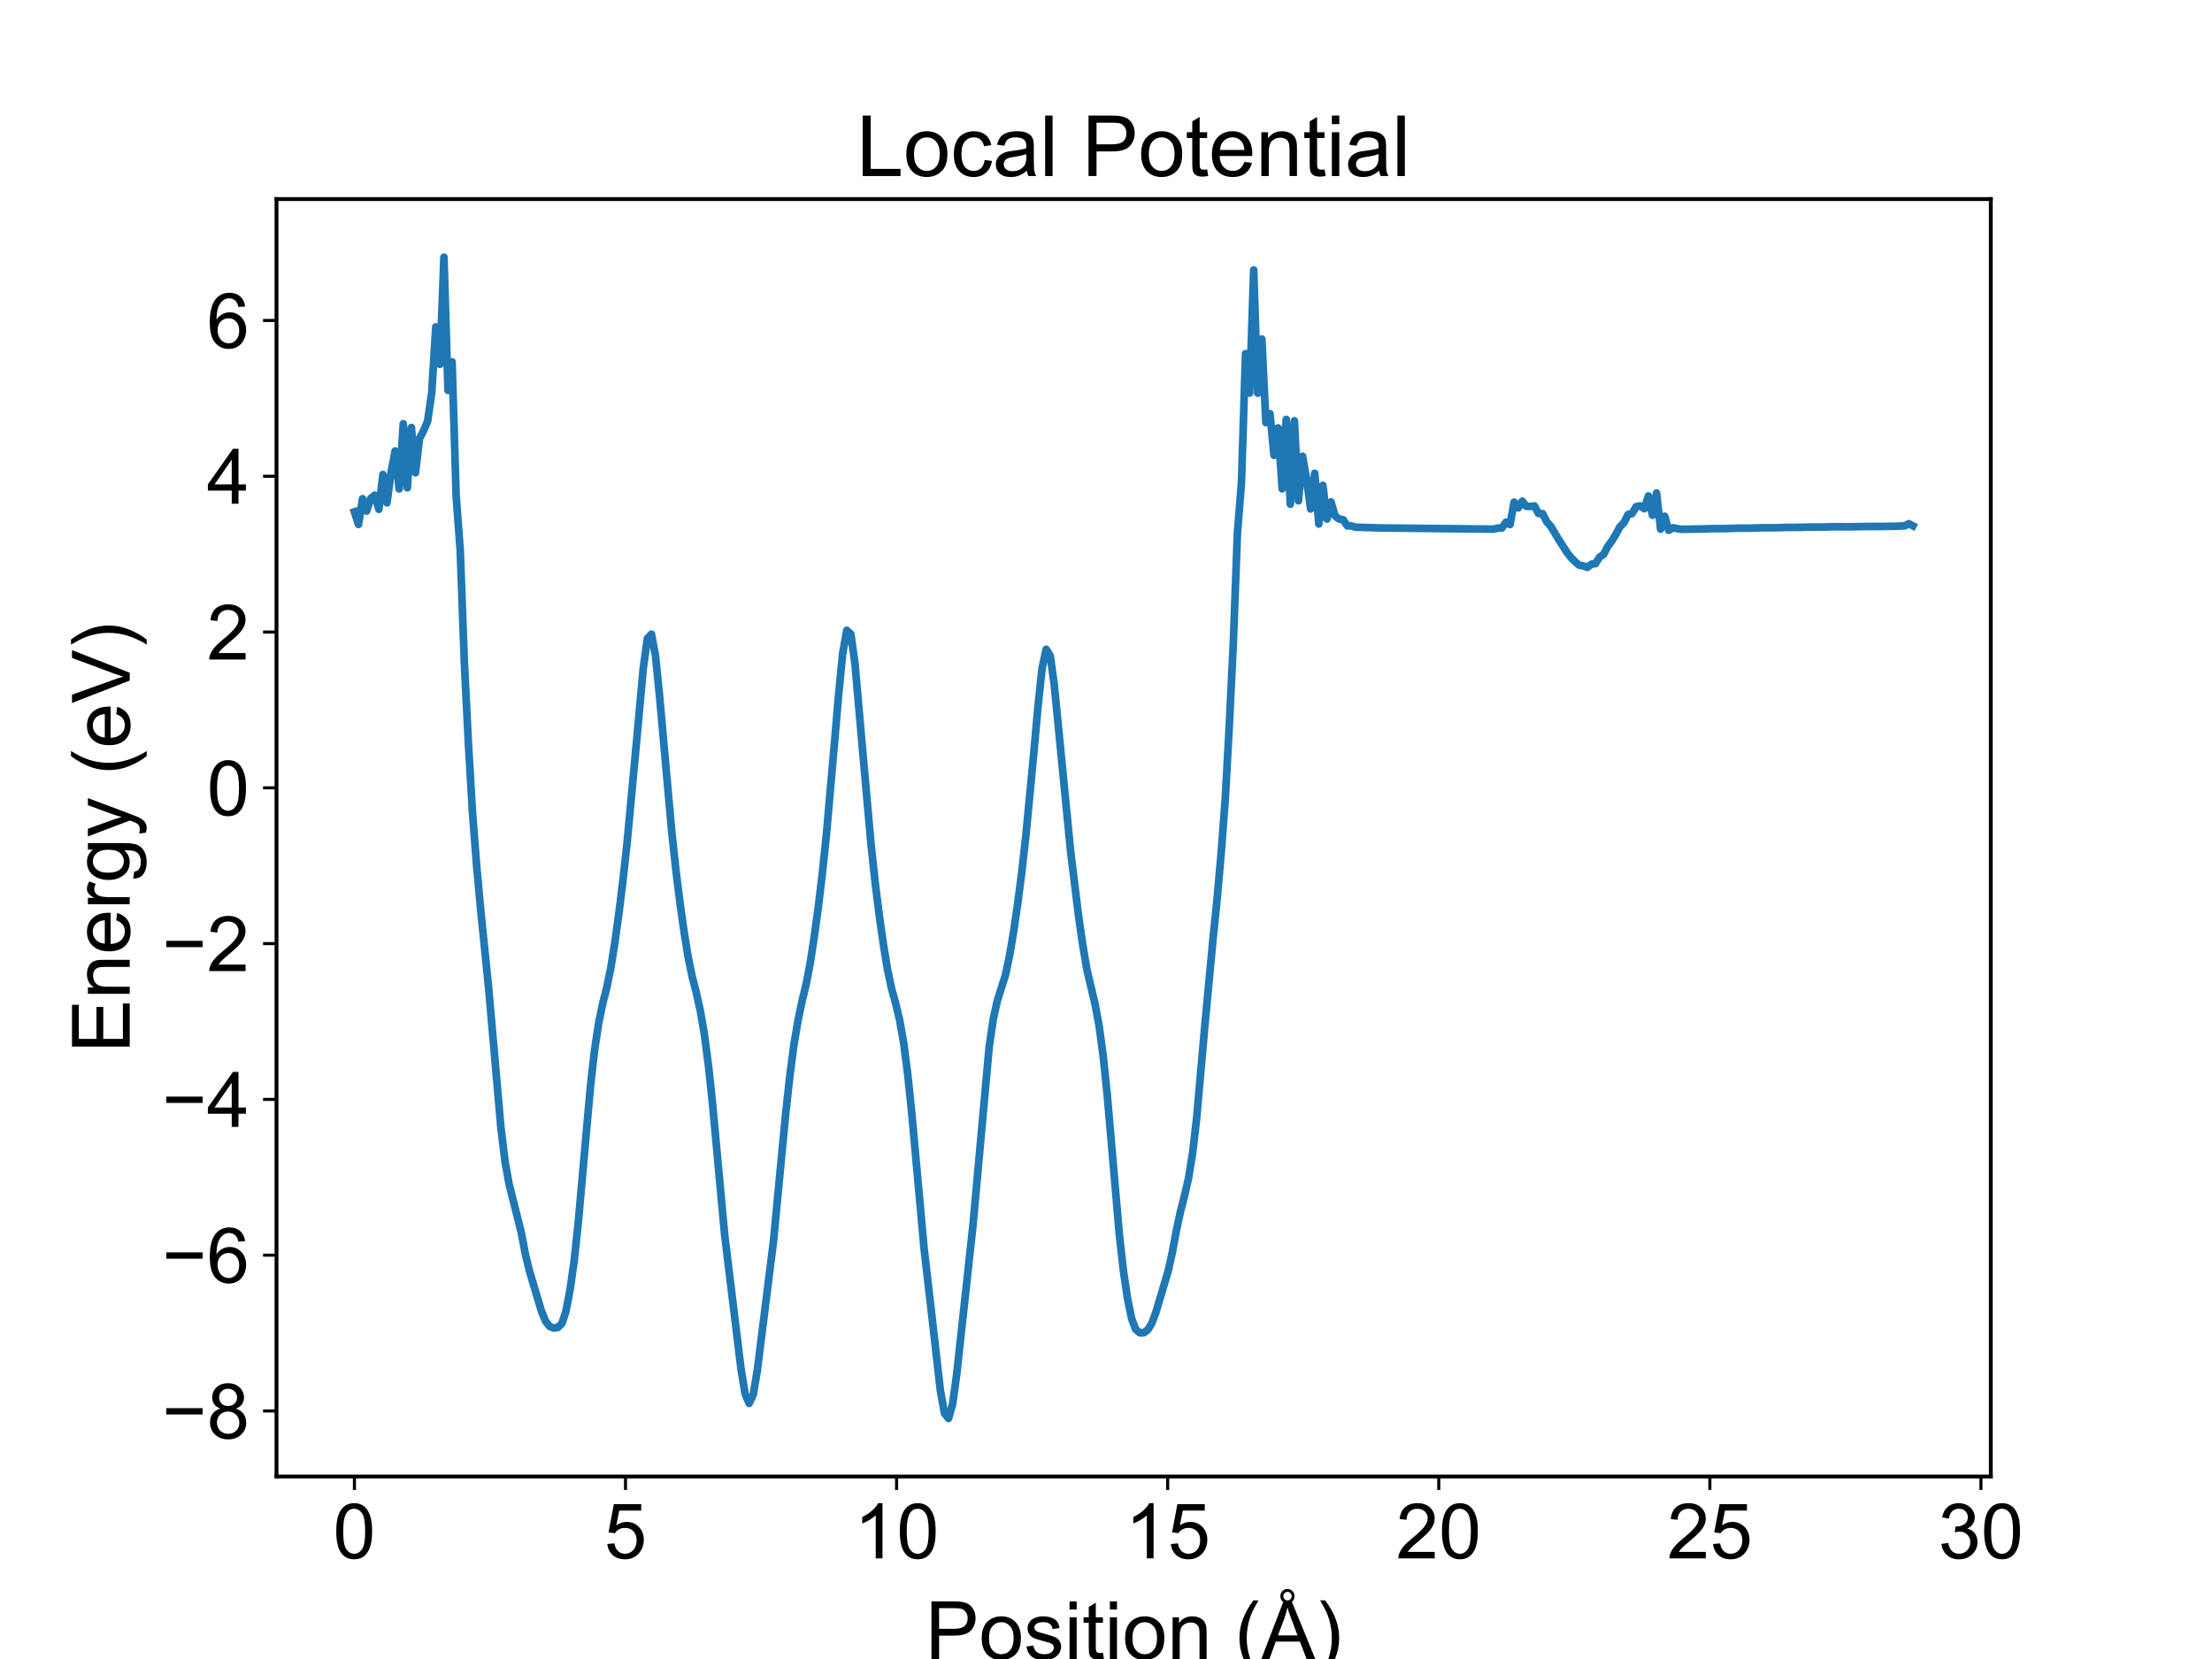
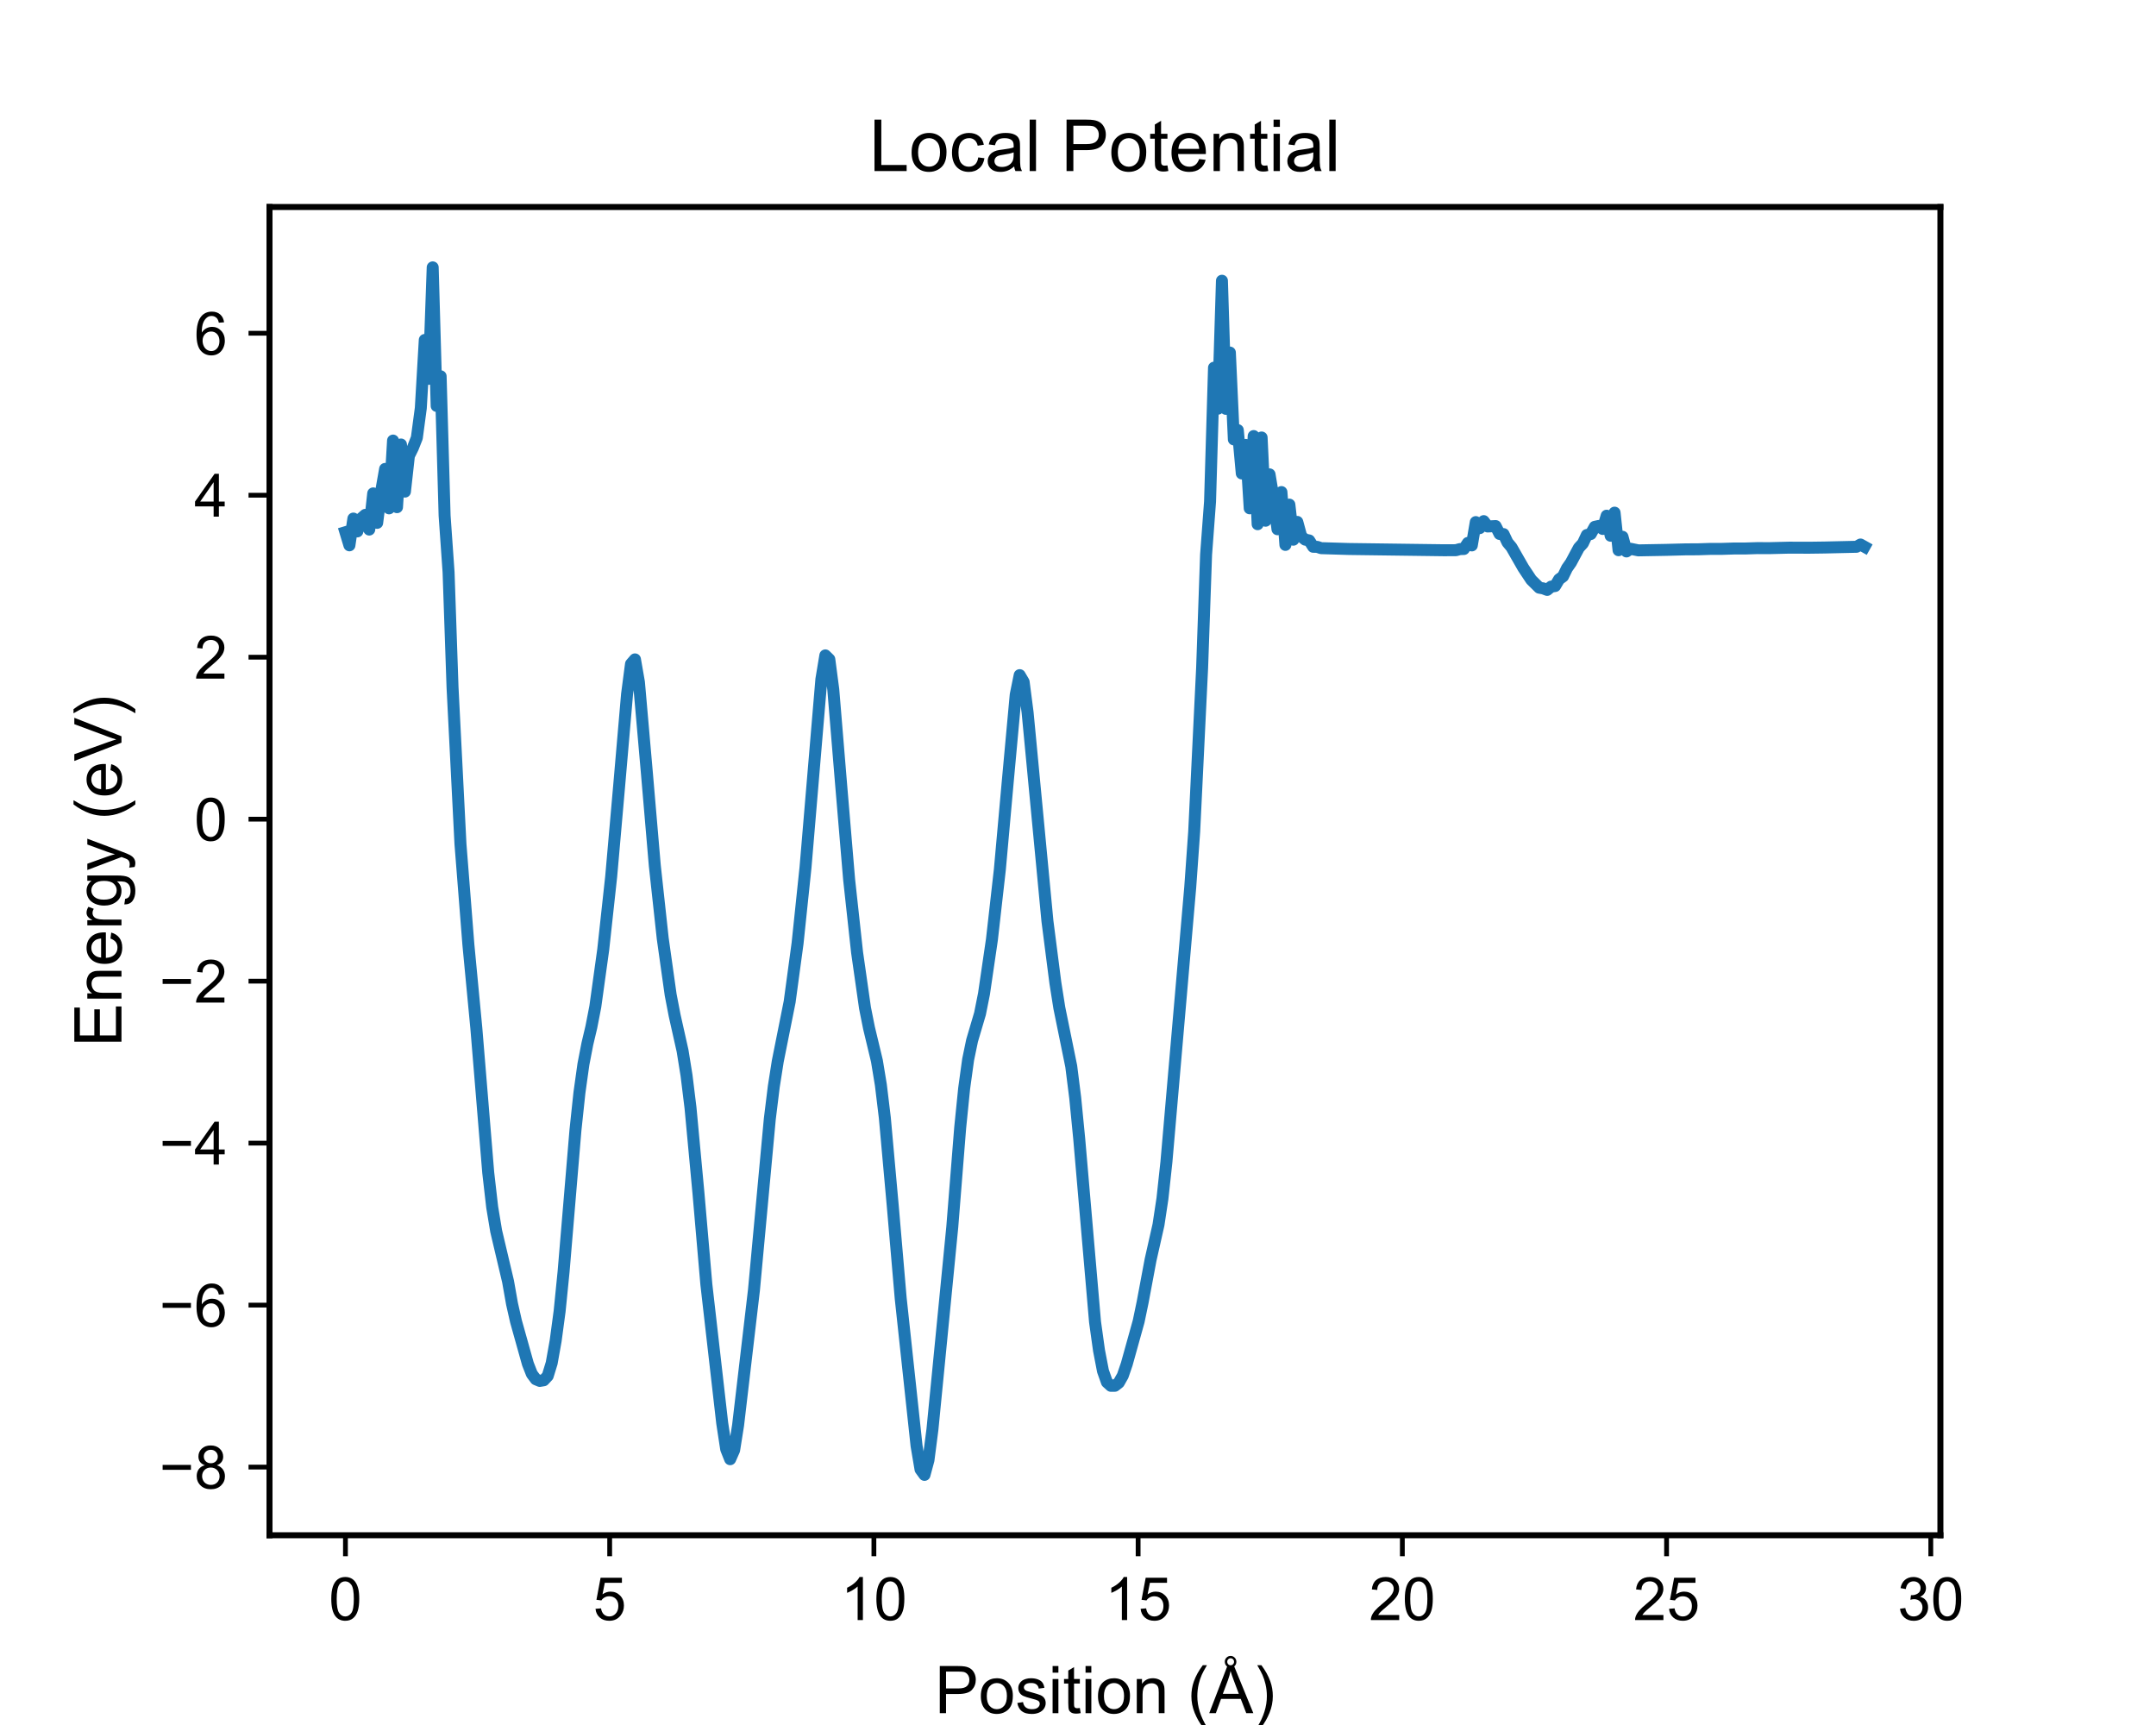
- <svg xmlns="http://www.w3.org/2000/svg" xmlns:xlink="http://www.w3.org/1999/xlink" width="400pt" height="300pt" viewBox="0 0 576 432" version="1.1">
+ <svg xmlns="http://www.w3.org/2000/svg" xmlns:xlink="http://www.w3.org/1999/xlink" width="360pt" height="288pt" viewBox="0 0 360 288" version="1.1">
  <defs>
    <style type="text/css">*{stroke-linejoin: round; stroke-linecap: butt}</style>
  </defs>
  <g id="figure_1">
    <g id="patch_1">
-       <path d="M 0 432  L 576 432  L 576 0  L 0 0  z " style="fill: #ffffff" />
+       <path d="M 0 288  L 360 288  L 360 0  L 0 0  z " style="fill: #ffffff" />
    </g>
    <g id="axes_1">
      <g id="patch_2">
-         <path d="M 72 384.48  L 518.4 384.48  L 518.4 51.84  L 72 51.84  z " style="fill: #ffffff" />
+         <path d="M 45 256.32  L 324 256.32  L 324 34.56  L 45 34.56  z " style="fill: #ffffff" />
      </g>
      <g id="matplotlib.axis_1">
        <g id="xtick_1">
          <g id="line2d_1">
            <defs>
-               <path id="m6c8ed8e56b" d="M 0 0  L 0 3.5  " style="stroke: #000000; stroke-width: 0.8" />
+               <path id="m2f867cbcc7" d="M 0 0  L 0 3.5  " style="stroke: #000000; stroke-width: 0.8" />
            </defs>
            <g>
-               <use xlink:href="#m6c8ed8e56b" x="92.291" y="384.48" style="stroke: #000000; stroke-width: 0.8" />
+               <use xlink:href="#m2f867cbcc7" x="57.682" y="256.32" style="stroke: #000000; stroke-width: 0.8" />
            </g>
          </g>
          <g id="text_1">
-             <g transform="translate(86.72997 405.7956)scale(0.2 -0.2)">
+             <g transform="translate(54.90135 270.4778)scale(0.1 -0.1)">
              <defs>
                <path id="ArialMT-30" d="M 266 2259  Q 266 3072 433 3567  Q 600 4063 929 4331  Q 1259 4600 1759 4600  Q 2128 4600 2406 4451  Q 2684 4303 2865 4023  Q 3047 3744 3150 3342  Q 3253 2941 3253 2259  Q 3253 1453 3087 958  Q 2922 463 2592 192  Q 2263 -78 1759 -78  Q 1097 -78 719 397  Q 266 969 266 2259  z M 844 2259  Q 844 1131 1108 757  Q 1372 384 1759 384  Q 2147 384 2411 759  Q 2675 1134 2675 2259  Q 2675 3391 2411 3762  Q 2147 4134 1753 4134  Q 1366 4134 1134 3806  Q 844 3388 844 2259  z " transform="scale(0.015625)" />
              </defs>
              <use xlink:href="#ArialMT-30" />
            </g>
          </g>
        </g>
        <g id="xtick_2">
          <g id="line2d_2">
            <g>
-               <use xlink:href="#m6c8ed8e56b" x="162.881" y="384.48" style="stroke: #000000; stroke-width: 0.8" />
+               <use xlink:href="#m2f867cbcc7" x="101.801" y="256.32" style="stroke: #000000; stroke-width: 0.8" />
            </g>
          </g>
          <g id="text_2">
-             <g transform="translate(157.3204 405.7956)scale(0.2 -0.2)">
+             <g transform="translate(99.02037 270.4778)scale(0.1 -0.1)">
              <defs>
                <path id="ArialMT-35" d="M 266 1200  L 856 1250  Q 922 819 1161 601  Q 1400 384 1738 384  Q 2144 384 2425 690  Q 2706 997 2706 1503  Q 2706 1984 2436 2262  Q 2166 2541 1728 2541  Q 1456 2541 1237 2417  Q 1019 2294 894 2097  L 366 2166  L 809 4519  L 3088 4519  L 3088 3981  L 1259 3981  L 1013 2750  Q 1425 3038 1878 3038  Q 2478 3038 2890 2622  Q 3303 2206 3303 1553  Q 3303 931 2941 478  Q 2500 -78 1738 -78  Q 1113 -78 717 272  Q 322 622 266 1200  z " transform="scale(0.015625)" />
              </defs>
              <use xlink:href="#ArialMT-35" />
            </g>
          </g>
        </g>
        <g id="xtick_3">
          <g id="line2d_3">
            <g>
-               <use xlink:href="#m6c8ed8e56b" x="233.472" y="384.48" style="stroke: #000000; stroke-width: 0.8" />
+               <use xlink:href="#m2f867cbcc7" x="145.92" y="256.32" style="stroke: #000000; stroke-width: 0.8" />
            </g>
          </g>
          <g id="text_3">
-             <g transform="translate(222.3499 405.7956)scale(0.2 -0.2)">
+             <g transform="translate(140.3589 270.4778)scale(0.1 -0.1)">
              <defs>
                <path id="ArialMT-31" d="M 2384 0  L 1822 0  L 1822 3584  Q 1619 3391 1289 3197  Q 959 3003 697 2906  L 697 3450  Q 1169 3672 1522 3987  Q 1875 4303 2022 4600  L 2384 4600  L 2384 0  z " transform="scale(0.015625)" />
              </defs>
              <use xlink:href="#ArialMT-31" />
              <use xlink:href="#ArialMT-30" x="55.615" />
            </g>
          </g>
        </g>
        <g id="xtick_4">
          <g id="line2d_4">
            <g>
-               <use xlink:href="#m6c8ed8e56b" x="304.062" y="384.48" style="stroke: #000000; stroke-width: 0.8" />
+               <use xlink:href="#m2f867cbcc7" x="190.039" y="256.32" style="stroke: #000000; stroke-width: 0.8" />
            </g>
          </g>
          <g id="text_4">
-             <g transform="translate(292.9403 405.7956)scale(0.2 -0.2)">
+             <g transform="translate(184.4779 270.4778)scale(0.1 -0.1)">
              <use xlink:href="#ArialMT-31" />
              <use xlink:href="#ArialMT-35" x="55.615" />
            </g>
          </g>
        </g>
        <g id="xtick_5">
          <g id="line2d_5">
            <g>
-               <use xlink:href="#m6c8ed8e56b" x="374.653" y="384.48" style="stroke: #000000; stroke-width: 0.8" />
+               <use xlink:href="#m2f867cbcc7" x="234.158" y="256.32" style="stroke: #000000; stroke-width: 0.8" />
            </g>
          </g>
          <g id="text_5">
-             <g transform="translate(363.5308 405.7956)scale(0.2 -0.2)">
+             <g transform="translate(228.597 270.4778)scale(0.1 -0.1)">
              <defs>
                <path id="ArialMT-32" d="M 3222 541  L 3222 0  L 194 0  Q 188 203 259 391  Q 375 700 629 1000  Q 884 1300 1366 1694  Q 2113 2306 2375 2664  Q 2638 3022 2638 3341  Q 2638 3675 2398 3904  Q 2159 4134 1775 4134  Q 1369 4134 1125 3890  Q 881 3647 878 3216  L 300 3275  Q 359 3922 746 4261  Q 1134 4600 1788 4600  Q 2447 4600 2831 4234  Q 3216 3869 3216 3328  Q 3216 3053 3103 2787  Q 2991 2522 2730 2228  Q 2469 1934 1863 1422  Q 1356 997 1212 845  Q 1069 694 975 541  L 3222 541  z " transform="scale(0.015625)" />
              </defs>
              <use xlink:href="#ArialMT-32" />
              <use xlink:href="#ArialMT-30" x="55.615" />
            </g>
          </g>
        </g>
        <g id="xtick_6">
          <g id="line2d_6">
            <g>
-               <use xlink:href="#m6c8ed8e56b" x="445.243" y="384.48" style="stroke: #000000; stroke-width: 0.8" />
+               <use xlink:href="#m2f867cbcc7" x="278.277" y="256.32" style="stroke: #000000; stroke-width: 0.8" />
            </g>
          </g>
          <g id="text_6">
-             <g transform="translate(434.1212 405.7956)scale(0.2 -0.2)">
+             <g transform="translate(272.716 270.4778)scale(0.1 -0.1)">
              <use xlink:href="#ArialMT-32" />
              <use xlink:href="#ArialMT-35" x="55.615" />
            </g>
          </g>
        </g>
        <g id="xtick_7">
          <g id="line2d_7">
            <g>
-               <use xlink:href="#m6c8ed8e56b" x="515.834" y="384.48" style="stroke: #000000; stroke-width: 0.8" />
+               <use xlink:href="#m2f867cbcc7" x="322.396" y="256.32" style="stroke: #000000; stroke-width: 0.8" />
            </g>
          </g>
          <g id="text_7">
-             <g transform="translate(504.7116 405.7956)scale(0.2 -0.2)">
+             <g transform="translate(316.835 270.4778)scale(0.1 -0.1)">
              <defs>
                <path id="ArialMT-33" d="M 269 1209  L 831 1284  Q 928 806 1161 595  Q 1394 384 1728 384  Q 2125 384 2398 659  Q 2672 934 2672 1341  Q 2672 1728 2419 1979  Q 2166 2231 1775 2231  Q 1616 2231 1378 2169  L 1441 2663  Q 1497 2656 1531 2656  Q 1891 2656 2178 2843  Q 2466 3031 2466 3422  Q 2466 3731 2256 3934  Q 2047 4138 1716 4138  Q 1388 4138 1169 3931  Q 950 3725 888 3313  L 325 3413  Q 428 3978 793 4289  Q 1159 4600 1703 4600  Q 2078 4600 2393 4439  Q 2709 4278 2876 4000  Q 3044 3722 3044 3409  Q 3044 3113 2884 2869  Q 2725 2625 2413 2481  Q 2819 2388 3044 2092  Q 3269 1797 3269 1353  Q 3269 753 2831 336  Q 2394 -81 1725 -81  Q 1122 -81 723 278  Q 325 638 269 1209  z " transform="scale(0.015625)" />
              </defs>
              <use xlink:href="#ArialMT-33" />
              <use xlink:href="#ArialMT-30" x="55.615" />
            </g>
          </g>
        </g>
        <g id="text_8">
-           <g transform="translate(240.933 432.0242)scale(0.21 -0.21)">
+           <g transform="translate(156.0745 286.0267)scale(0.11 -0.11)">
            <defs>
              <path id="ArialMT-50" d="M 494 0  L 494 4581  L 2222 4581  Q 2678 4581 2919 4538  Q 3256 4481 3484 4323  Q 3713 4166 3852 3881  Q 3991 3597 3991 3256  Q 3991 2672 3619 2267  Q 3247 1863 2275 1863  L 1100 1863  L 1100 0  L 494 0  z M 1100 2403  L 2284 2403  Q 2872 2403 3119 2622  Q 3366 2841 3366 3238  Q 3366 3525 3220 3729  Q 3075 3934 2838 4000  Q 2684 4041 2272 4041  L 1100 4041  L 1100 2403  z " transform="scale(0.015625)" />
              <path id="ArialMT-6f" d="M 213 1659  Q 213 2581 725 3025  Q 1153 3394 1769 3394  Q 2453 3394 2887 2945  Q 3322 2497 3322 1706  Q 3322 1066 3130 698  Q 2938 331 2570 128  Q 2203 -75 1769 -75  Q 1072 -75 642 372  Q 213 819 213 1659  z M 791 1659  Q 791 1022 1069 705  Q 1347 388 1769 388  Q 2188 388 2466 706  Q 2744 1025 2744 1678  Q 2744 2294 2464 2611  Q 2184 2928 1769 2928  Q 1347 2928 1069 2612  Q 791 2297 791 1659  z " transform="scale(0.015625)" />
              <path id="ArialMT-73" d="M 197 991  L 753 1078  Q 800 744 1014 566  Q 1228 388 1613 388  Q 2000 388 2187 545  Q 2375 703 2375 916  Q 2375 1106 2209 1216  Q 2094 1291 1634 1406  Q 1016 1563 777 1677  Q 538 1791 414 1992  Q 291 2194 291 2438  Q 291 2659 392 2848  Q 494 3038 669 3163  Q 800 3259 1026 3326  Q 1253 3394 1513 3394  Q 1903 3394 2198 3281  Q 2494 3169 2634 2976  Q 2775 2784 2828 2463  L 2278 2388  Q 2241 2644 2061 2787  Q 1881 2931 1553 2931  Q 1166 2931 1000 2803  Q 834 2675 834 2503  Q 834 2394 903 2306  Q 972 2216 1119 2156  Q 1203 2125 1616 2013  Q 2213 1853 2448 1751  Q 2684 1650 2818 1456  Q 2953 1263 2953 975  Q 2953 694 2789 445  Q 2625 197 2315 61  Q 2006 -75 1616 -75  Q 969 -75 630 194  Q 291 463 197 991  z " transform="scale(0.015625)" />
              <path id="ArialMT-69" d="M 425 3934  L 425 4581  L 988 4581  L 988 3934  L 425 3934  z M 425 0  L 425 3319  L 988 3319  L 988 0  L 425 0  z " transform="scale(0.015625)" />
              <path id="ArialMT-74" d="M 1650 503  L 1731 6  Q 1494 -44 1306 -44  Q 1000 -44 831 53  Q 663 150 594 308  Q 525 466 525 972  L 525 2881  L 113 2881  L 113 3319  L 525 3319  L 525 4141  L 1084 4478  L 1084 3319  L 1650 3319  L 1650 2881  L 1084 2881  L 1084 941  Q 1084 700 1114 631  Q 1144 563 1211 522  Q 1278 481 1403 481  Q 1497 481 1650 503  z " transform="scale(0.015625)" />
              <path id="ArialMT-6e" d="M 422 0  L 422 3319  L 928 3319  L 928 2847  Q 1294 3394 1984 3394  Q 2284 3394 2536 3286  Q 2788 3178 2913 3003  Q 3038 2828 3088 2588  Q 3119 2431 3119 2041  L 3119 0  L 2556 0  L 2556 2019  Q 2556 2363 2490 2533  Q 2425 2703 2258 2804  Q 2091 2906 1866 2906  Q 1506 2906 1245 2678  Q 984 2450 984 1813  L 984 0  L 422 0  z " transform="scale(0.015625)" />
              <path id="ArialMT-20" transform="scale(0.015625)" />
              <path id="ArialMT-28" d="M 1497 -1347  Q 1031 -759 709 28  Q 388 816 388 1659  Q 388 2403 628 3084  Q 909 3875 1497 4659  L 1900 4659  Q 1522 4009 1400 3731  Q 1209 3300 1100 2831  Q 966 2247 966 1656  Q 966 153 1900 -1347  L 1497 -1347  z " transform="scale(0.015625)" />
              <path id="ArialMT-c5" d="M -9 0  L 1750 4581  L 2403 4581  L 4278 0  L 3588 0  L 3053 1388  L 1138 1388  L 634 0  L -9 0  z M 1313 1881  L 2866 1881  L 2388 3150  Q 2169 3728 2063 4100  Q 1975 3659 1816 3225  L 1313 1881  z M 1503 5003  Q 1503 5231 1670 5397  Q 1838 5563 2066 5563  Q 2297 5563 2462 5395  Q 2628 5228 2628 4991  Q 2628 4750 2462 4584  Q 2297 4419 2069 4419  Q 1834 4419 1668 4586  Q 1503 4753 1503 5003  z M 1741 5000  Q 1741 4853 1839 4753  Q 1938 4653 2072 4653  Q 2206 4653 2304 4753  Q 2403 4853 2403 4994  Q 2403 5135 2306 5235  Q 2209 5335 2072 5335  Q 1938 5335 1839 5236  Q 1741 5138 1741 5000  z " transform="scale(0.015625)" />
              <path id="ArialMT-29" d="M 791 -1347  L 388 -1347  Q 1322 153 1322 1656  Q 1322 2244 1188 2822  Q 1081 3291 891 3722  Q 769 4003 388 4659  L 791 4659  Q 1378 3875 1659 3084  Q 1900 2403 1900 1659  Q 1900 816 1576 28  Q 1253 -759 791 -1347  z " transform="scale(0.015625)" />
            </defs>
            <use xlink:href="#ArialMT-50" />
            <use xlink:href="#ArialMT-6f" x="66.699" />
            <use xlink:href="#ArialMT-73" x="122.314" />
            <use xlink:href="#ArialMT-69" x="172.314" />
            <use xlink:href="#ArialMT-74" x="194.531" />
            <use xlink:href="#ArialMT-69" x="222.314" />
            <use xlink:href="#ArialMT-6f" x="244.531" />
            <use xlink:href="#ArialMT-6e" x="300.146" />
            <use xlink:href="#ArialMT-20" x="355.762" />
            <use xlink:href="#ArialMT-28" x="383.545" />
            <use xlink:href="#ArialMT-c5" x="416.846" />
            <use xlink:href="#ArialMT-29" x="483.545" />
          </g>
        </g>
      </g>
      <g id="matplotlib.axis_2">
        <g id="ytick_1">
          <g id="line2d_8">
            <defs>
-               <path id="m8d92b84228" d="M 0 0  L -3.5 0  " style="stroke: #000000; stroke-width: 0.8" />
+               <path id="mfad657e45b" d="M 0 0  L -3.5 0  " style="stroke: #000000; stroke-width: 0.8" />
            </defs>
            <g>
-               <use xlink:href="#m8d92b84228" x="72" y="367.405" style="stroke: #000000; stroke-width: 0.8" />
+               <use xlink:href="#mfad657e45b" x="45" y="244.937" style="stroke: #000000; stroke-width: 0.8" />
            </g>
          </g>
          <g id="text_9">
-             <g transform="translate(42.19687 374.5629)scale(0.2 -0.2)">
+             <g transform="translate(26.59844 248.5156)scale(0.1 -0.1)">
              <defs>
                <path id="ArialMT-2212" d="M 3381 1997  L 356 1997  L 356 2522  L 3381 2522  L 3381 1997  z " transform="scale(0.015625)" />
                <path id="ArialMT-38" d="M 1131 2484  Q 781 2613 612 2850  Q 444 3088 444 3419  Q 444 3919 803 4259  Q 1163 4600 1759 4600  Q 2359 4600 2725 4251  Q 3091 3903 3091 3403  Q 3091 3084 2923 2848  Q 2756 2613 2416 2484  Q 2838 2347 3058 2040  Q 3278 1734 3278 1309  Q 3278 722 2862 322  Q 2447 -78 1769 -78  Q 1091 -78 675 323  Q 259 725 259 1325  Q 259 1772 486 2073  Q 713 2375 1131 2484  z M 1019 3438  Q 1019 3113 1228 2906  Q 1438 2700 1772 2700  Q 2097 2700 2305 2904  Q 2513 3109 2513 3406  Q 2513 3716 2298 3927  Q 2084 4138 1766 4138  Q 1444 4138 1231 3931  Q 1019 3725 1019 3438  z M 838 1322  Q 838 1081 952 856  Q 1066 631 1291 507  Q 1516 384 1775 384  Q 2178 384 2440 643  Q 2703 903 2703 1303  Q 2703 1709 2433 1975  Q 2163 2241 1756 2241  Q 1359 2241 1098 1978  Q 838 1716 838 1322  z " transform="scale(0.015625)" />
              </defs>
              <use xlink:href="#ArialMT-2212" />
              <use xlink:href="#ArialMT-38" x="58.398" />
            </g>
          </g>
        </g>
        <g id="ytick_2">
          <g id="line2d_9">
            <g>
-               <use xlink:href="#m8d92b84228" x="72" y="326.841" style="stroke: #000000; stroke-width: 0.8" />
+               <use xlink:href="#mfad657e45b" x="45" y="217.894" style="stroke: #000000; stroke-width: 0.8" />
            </g>
          </g>
          <g id="text_10">
-             <g transform="translate(42.19687 333.9987)scale(0.2 -0.2)">
+             <g transform="translate(26.59844 221.4728)scale(0.1 -0.1)">
              <defs>
                <path id="ArialMT-36" d="M 3184 3459  L 2625 3416  Q 2550 3747 2413 3897  Q 2184 4138 1850 4138  Q 1581 4138 1378 3988  Q 1113 3794 959 3422  Q 806 3050 800 2363  Q 1003 2672 1297 2822  Q 1591 2972 1913 2972  Q 2475 2972 2870 2558  Q 3266 2144 3266 1488  Q 3266 1056 3080 686  Q 2894 316 2569 119  Q 2244 -78 1831 -78  Q 1128 -78 684 439  Q 241 956 241 2144  Q 241 3472 731 4075  Q 1159 4600 1884 4600  Q 2425 4600 2770 4297  Q 3116 3994 3184 3459  z M 888 1484  Q 888 1194 1011 928  Q 1134 663 1356 523  Q 1578 384 1822 384  Q 2178 384 2434 671  Q 2691 959 2691 1453  Q 2691 1928 2437 2201  Q 2184 2475 1800 2475  Q 1419 2475 1153 2201  Q 888 1928 888 1484  z " transform="scale(0.015625)" />
              </defs>
              <use xlink:href="#ArialMT-2212" />
              <use xlink:href="#ArialMT-36" x="58.398" />
            </g>
          </g>
        </g>
        <g id="ytick_3">
          <g id="line2d_10">
            <g>
-               <use xlink:href="#m8d92b84228" x="72" y="286.277" style="stroke: #000000; stroke-width: 0.8" />
+               <use xlink:href="#mfad657e45b" x="45" y="190.851" style="stroke: #000000; stroke-width: 0.8" />
            </g>
          </g>
          <g id="text_11">
-             <g transform="translate(42.19687 293.4344)scale(0.2 -0.2)">
+             <g transform="translate(26.59844 194.43)scale(0.1 -0.1)">
              <defs>
                <path id="ArialMT-34" d="M 2069 0  L 2069 1097  L 81 1097  L 81 1613  L 2172 4581  L 2631 4581  L 2631 1613  L 3250 1613  L 3250 1097  L 2631 1097  L 2631 0  L 2069 0  z M 2069 1613  L 2069 3678  L 634 1613  L 2069 1613  z " transform="scale(0.015625)" />
              </defs>
              <use xlink:href="#ArialMT-2212" />
              <use xlink:href="#ArialMT-34" x="58.398" />
            </g>
          </g>
        </g>
        <g id="ytick_4">
          <g id="line2d_11">
            <g>
-               <use xlink:href="#m8d92b84228" x="72" y="245.712" style="stroke: #000000; stroke-width: 0.8" />
+               <use xlink:href="#mfad657e45b" x="45" y="163.808" style="stroke: #000000; stroke-width: 0.8" />
            </g>
          </g>
          <g id="text_12">
-             <g transform="translate(42.19687 252.8702)scale(0.2 -0.2)">
+             <g transform="translate(26.59844 167.3872)scale(0.1 -0.1)">
              <use xlink:href="#ArialMT-2212" />
              <use xlink:href="#ArialMT-32" x="58.398" />
            </g>
          </g>
        </g>
        <g id="ytick_5">
          <g id="line2d_12">
            <g>
-               <use xlink:href="#m8d92b84228" x="72" y="205.148" style="stroke: #000000; stroke-width: 0.8" />
+               <use xlink:href="#mfad657e45b" x="45" y="136.765" style="stroke: #000000; stroke-width: 0.8" />
            </g>
          </g>
          <g id="text_13">
-             <g transform="translate(53.87812 212.306)scale(0.2 -0.2)">
+             <g transform="translate(32.43906 140.3443)scale(0.1 -0.1)">
              <use xlink:href="#ArialMT-30" />
            </g>
          </g>
        </g>
        <g id="ytick_6">
          <g id="line2d_13">
            <g>
-               <use xlink:href="#m8d92b84228" x="72" y="164.584" style="stroke: #000000; stroke-width: 0.8" />
+               <use xlink:href="#mfad657e45b" x="45" y="109.723" style="stroke: #000000; stroke-width: 0.8" />
            </g>
          </g>
          <g id="text_14">
-             <g transform="translate(53.87812 171.7417)scale(0.2 -0.2)">
+             <g transform="translate(32.43906 113.3015)scale(0.1 -0.1)">
              <use xlink:href="#ArialMT-32" />
            </g>
          </g>
        </g>
        <g id="ytick_7">
          <g id="line2d_14">
            <g>
-               <use xlink:href="#m8d92b84228" x="72" y="124.02" style="stroke: #000000; stroke-width: 0.8" />
+               <use xlink:href="#mfad657e45b" x="45" y="82.68" style="stroke: #000000; stroke-width: 0.8" />
            </g>
          </g>
          <g id="text_15">
-             <g transform="translate(53.87812 131.1775)scale(0.2 -0.2)">
+             <g transform="translate(32.43906 86.25869)scale(0.1 -0.1)">
              <use xlink:href="#ArialMT-34" />
            </g>
          </g>
        </g>
        <g id="ytick_8">
          <g id="line2d_15">
            <g>
-               <use xlink:href="#m8d92b84228" x="72" y="83.455" style="stroke: #000000; stroke-width: 0.8" />
+               <use xlink:href="#mfad657e45b" x="45" y="55.637" style="stroke: #000000; stroke-width: 0.8" />
            </g>
          </g>
          <g id="text_16">
-             <g transform="translate(53.87812 90.61325)scale(0.2 -0.2)">
+             <g transform="translate(32.43906 59.21586)scale(0.1 -0.1)">
              <use xlink:href="#ArialMT-36" />
            </g>
          </g>
        </g>
        <g id="text_17">
-           <g transform="translate(33.77703 274.1791)rotate(-90)scale(0.21 -0.21)">
+           <g transform="translate(20.28328 174.7834)rotate(-90)scale(0.11 -0.11)">
            <defs>
              <path id="ArialMT-45" d="M 506 0  L 506 4581  L 3819 4581  L 3819 4041  L 1113 4041  L 1113 2638  L 3647 2638  L 3647 2100  L 1113 2100  L 1113 541  L 3925 541  L 3925 0  L 506 0  z " transform="scale(0.015625)" />
              <path id="ArialMT-65" d="M 2694 1069  L 3275 997  Q 3138 488 2766 206  Q 2394 -75 1816 -75  Q 1088 -75 661 373  Q 234 822 234 1631  Q 234 2469 665 2931  Q 1097 3394 1784 3394  Q 2450 3394 2872 2941  Q 3294 2488 3294 1666  Q 3294 1616 3291 1516  L 816 1516  Q 847 969 1125 678  Q 1403 388 1819 388  Q 2128 388 2347 550  Q 2566 713 2694 1069  z M 847 1978  L 2700 1978  Q 2663 2397 2488 2606  Q 2219 2931 1791 2931  Q 1403 2931 1139 2672  Q 875 2413 847 1978  z " transform="scale(0.015625)" />
              <path id="ArialMT-72" d="M 416 0  L 416 3319  L 922 3319  L 922 2816  Q 1116 3169 1280 3281  Q 1444 3394 1641 3394  Q 1925 3394 2219 3213  L 2025 2691  Q 1819 2813 1613 2813  Q 1428 2813 1281 2702  Q 1134 2591 1072 2394  Q 978 2094 978 1738  L 978 0  L 416 0  z " transform="scale(0.015625)" />
              <path id="ArialMT-67" d="M 319 -275  L 866 -356  Q 900 -609 1056 -725  Q 1266 -881 1628 -881  Q 2019 -881 2231 -725  Q 2444 -569 2519 -288  Q 2563 -116 2559 434  Q 2191 0 1641 0  Q 956 0 581 494  Q 206 988 206 1678  Q 206 2153 378 2554  Q 550 2956 876 3175  Q 1203 3394 1644 3394  Q 2231 3394 2613 2919  L 2613 3319  L 3131 3319  L 3131 450  Q 3131 -325 2973 -648  Q 2816 -972 2473 -1159  Q 2131 -1347 1631 -1347  Q 1038 -1347 672 -1080  Q 306 -813 319 -275  z M 784 1719  Q 784 1066 1043 766  Q 1303 466 1694 466  Q 2081 466 2343 764  Q 2606 1063 2606 1700  Q 2606 2309 2336 2618  Q 2066 2928 1684 2928  Q 1309 2928 1046 2623  Q 784 2319 784 1719  z " transform="scale(0.015625)" />
              <path id="ArialMT-79" d="M 397 -1278  L 334 -750  Q 519 -800 656 -800  Q 844 -800 956 -737  Q 1069 -675 1141 -563  Q 1194 -478 1313 -144  Q 1328 -97 1363 -6  L 103 3319  L 709 3319  L 1400 1397  Q 1534 1031 1641 628  Q 1738 1016 1872 1384  L 2581 3319  L 3144 3319  L 1881 -56  Q 1678 -603 1566 -809  Q 1416 -1088 1222 -1217  Q 1028 -1347 759 -1347  Q 597 -1347 397 -1278  z " transform="scale(0.015625)" />
              <path id="ArialMT-56" d="M 1803 0  L 28 4581  L 684 4581  L 1875 1253  Q 2019 853 2116 503  Q 2222 878 2363 1253  L 3600 4581  L 4219 4581  L 2425 0  L 1803 0  z " transform="scale(0.015625)" />
            </defs>
            <use xlink:href="#ArialMT-45" />
            <use xlink:href="#ArialMT-6e" x="66.699" />
            <use xlink:href="#ArialMT-65" x="122.314" />
            <use xlink:href="#ArialMT-72" x="177.93" />
            <use xlink:href="#ArialMT-67" x="211.23" />
            <use xlink:href="#ArialMT-79" x="266.846" />
            <use xlink:href="#ArialMT-20" x="316.846" />
            <use xlink:href="#ArialMT-28" x="344.629" />
            <use xlink:href="#ArialMT-65" x="377.93" />
            <use xlink:href="#ArialMT-56" x="433.545" />
            <use xlink:href="#ArialMT-29" x="500.244" />
          </g>
        </g>
      </g>
      <g id="line2d_16">
-         <path d="M 92.291 133.288  L 93.35 136.568  L 94.41 129.867  L 95.47 133.084  L 96.529 129.797  L 97.589 128.941  L 98.648 132.619  L 99.708 123.562  L 100.768 130.94  L 101.827 123.079  L 102.887 117.435  L 103.946 127.306  L 105.006 110.337  L 106.065 127.017  L 107.125 111.317  L 108.185 123.114  L 109.244 114.161  L 110.304 112.158  L 111.363 109.64  L 112.423 102.213  L 113.482 85.132  L 114.542 94.873  L 115.602 66.96  L 116.661 101.664  L 117.721 94.233  L 118.78 129.12  L 119.84 143.285  L 120.9 172.111  L 121.959 193.367  L 123.019 211.38  L 124.078 225.003  L 125.138 236.607  L 127.257 257.478  L 130.436 293.655  L 131.495 302.331  L 132.555 308.309  L 135.734 320.92  L 136.793 326.528  L 137.853 330.919  L 141.031 341.556  L 142.091 344.086  L 143.151 345.416  L 144.21 345.829  L 145.27 345.661  L 146.329 344.595  L 147.389 341.361  L 148.449 335.789  L 149.508 328.385  L 150.568 318.468  L 153.746 282.951  L 154.806 273.621  L 155.866 266.528  L 156.925 261.397  L 157.985 257.212  L 159.044 252.1  L 160.104 245.435  L 161.163 237.781  L 162.223 229.211  L 163.283 219.539  L 165.402 196.933  L 167.521 173.879  L 168.58 166.281  L 169.64 165.133  L 170.7 170.842  L 171.759 181.385  L 174.938 216.767  L 175.998 226.528  L 177.057 235.036  L 178.117 242.531  L 179.176 249.14  L 180.236 254.29  L 181.295 258.408  L 182.355 263.156  L 183.415 269.327  L 184.474 277.408  L 185.534 287.343  L 188.712 321.678  L 192.951 356.416  L 194.01 362.929  L 195.07 365.434  L 196.13 363.185  L 197.189 356.922  L 201.427 323.085  L 203.547 300.83  L 204.606 289.871  L 205.666 280.2  L 206.725 272.134  L 207.785 265.795  L 208.844 260.773  L 209.904 256.338  L 210.964 250.884  L 212.023 243.978  L 213.083 236.212  L 214.142 227.367  L 215.202 217.242  L 217.321 193.168  L 218.381 180.822  L 219.44 170.109  L 220.5 164.134  L 221.559 165.109  L 222.619 172.688  L 224.738 196.714  L 226.857 220.302  L 227.917 230.035  L 228.976 238.5  L 230.036 245.94  L 231.096 252.423  L 232.155 257.399  L 233.215 261.251  L 234.274 265.673  L 235.334 271.716  L 236.393 279.943  L 237.453 290.208  L 240.632 325.146  L 242.751 343.472  L 244.87 362.098  L 245.93 367.995  L 246.989 369.36  L 248.049 365.676  L 249.108 357.994  L 253.347 319.206  L 257.585 272.571  L 258.645 265.37  L 259.704 260.587  L 261.823 253.853  L 262.883 248.884  L 263.942 242.576  L 265.002 235.318  L 266.062 227.143  L 267.121 217.763  L 269.24 195.643  L 270.3 183.896  L 271.36 173.984  L 272.419 169.083  L 273.479 170.768  L 274.538 178.447  L 278.777 221.612  L 280.896 238.832  L 281.955 246.143  L 283.015 252.42  L 285.134 261.399  L 286.194 267.036  L 287.253 274.926  L 288.313 285.052  L 291.491 321.66  L 292.551 331.049  L 293.611 338.188  L 294.67 343.351  L 295.73 346.156  L 296.789 347.054  L 297.849 347.045  L 298.909 346.265  L 299.968 344.507  L 301.028 341.609  L 304.206 330.905  L 305.266 326.135  L 306.326 320.4  L 307.385 315.52  L 308.445 311.368  L 309.504 306.725  L 310.564 300.151  L 311.623 290.978  L 313.743 267.001  L 315.862 244.526  L 316.921 234.229  L 317.981 222.246  L 319.04 208.296  L 320.1 189.04  L 321.16 167.268  L 322.219 138.898  L 323.279 125.613  L 324.338 92.08  L 325.398 102.343  L 326.458 70.306  L 327.517 102.393  L 328.577 88.291  L 329.636 110.041  L 330.696 107.718  L 331.755 118.567  L 332.815 111.425  L 333.875 127.301  L 334.934 109.206  L 335.994 131.277  L 337.053 109.563  L 338.113 130.408  L 339.172 118.798  L 340.232 124.766  L 341.292 132.536  L 342.351 123.233  L 343.411 136.46  L 344.47 126.376  L 345.53 135.161  L 346.59 130.702  L 347.649 134.359  L 348.709 135.147  L 349.768 135.346  L 350.828 136.931  L 351.887 136.942  L 352.947 137.277  L 359.304 137.471  L 388.973 137.787  L 390.032 137.511  L 391.092 137.488  L 392.151 135.971  L 393.211 136.592  L 394.27 130.751  L 395.33 132.26  L 396.39 130.509  L 397.449 131.852  L 398.509 131.877  L 399.568 131.743  L 400.628 133.718  L 401.688 133.753  L 402.747 135.847  L 403.807 137.031  L 405.926 140.574  L 408.045 143.861  L 409.105 145.217  L 410.164 146.278  L 411.224 147.175  L 412.283 147.354  L 413.343 147.733  L 414.402 146.911  L 415.462 146.763  L 416.522 145.084  L 417.581 144.353  L 418.641 142.31  L 419.7 140.887  L 420.76 139.15  L 421.82 137.178  L 422.879 136.1  L 423.939 133.986  L 424.998 133.735  L 426.058 131.936  L 427.117 131.721  L 428.177 132.466  L 429.237 129.148  L 430.296 134.168  L 431.356 128.386  L 432.415 137.793  L 433.475 134.426  L 434.534 138.102  L 435.594 137.428  L 437.713 137.832  L 443.011 137.742  L 446.19 137.652  L 449.369 137.636  L 452.547 137.539  L 455.726 137.532  L 458.905 137.431  L 462.083 137.426  L 465.262 137.335  L 468.441 137.324  L 471.62 137.242  L 474.798 137.245  L 477.977 137.152  L 481.156 137.19  L 486.454 137.09  L 490.692 137.081  L 493.871 137.019  L 495.99 136.933  L 497.05 136.365  L 498.109 136.921  L 498.109 136.921  " clip-path="url(#p4854ec8656)" style="fill: none; stroke: #1f77b4; stroke-width: 2; stroke-linecap: square" />
+         <path d="M 57.682 88.858  L 58.344 91.045  L 59.006 86.578  L 59.669 88.722  L 60.331 86.531  L 60.993 85.961  L 61.655 88.413  L 62.317 82.375  L 62.98 87.293  L 63.642 82.053  L 64.304 78.29  L 64.966 84.871  L 65.629 73.558  L 66.291 84.678  L 66.953 74.212  L 67.615 82.076  L 68.278 76.107  L 68.94 74.772  L 69.602 73.093  L 70.264 68.142  L 70.927 56.755  L 71.589 63.249  L 72.251 44.64  L 72.913 67.776  L 73.575 62.822  L 74.238 86.08  L 74.9 95.523  L 75.562 114.74  L 76.887 140.92  L 78.211 157.738  L 79.536 171.652  L 81.522 195.77  L 82.185 201.554  L 82.847 205.539  L 84.833 213.946  L 85.496 217.686  L 86.158 220.612  L 88.145 227.704  L 88.807 229.391  L 89.469 230.277  L 90.131 230.552  L 90.794 230.441  L 91.456 229.73  L 92.118 227.574  L 92.78 223.859  L 93.443 218.923  L 94.105 212.312  L 96.092 188.634  L 96.754 182.414  L 97.416 177.685  L 98.078 174.265  L 98.74 171.474  L 99.403 168.067  L 100.727 158.521  L 102.052 146.359  L 103.376 131.289  L 104.701 115.919  L 105.363 110.854  L 106.025 110.089  L 106.687 113.895  L 108.012 129.029  L 109.336 144.511  L 110.661 156.691  L 111.985 166.093  L 112.647 169.527  L 113.972 175.437  L 114.634 179.551  L 115.296 184.939  L 116.621 199.151  L 117.945 214.452  L 120.594 237.611  L 121.256 241.953  L 121.919 243.623  L 122.581 242.123  L 123.243 237.948  L 125.892 215.39  L 128.541 186.8  L 129.203 181.422  L 129.866 177.196  L 131.852 167.256  L 133.177 157.475  L 134.501 144.828  L 137.15 113.406  L 137.812 109.423  L 138.475 110.073  L 139.137 115.125  L 140.461 131.143  L 141.786 146.868  L 143.11 159  L 144.435 168.282  L 145.097 171.599  L 146.421 177.116  L 147.084 181.144  L 147.746 186.629  L 149.07 201.344  L 150.395 216.764  L 153.044 241.399  L 153.706 245.33  L 154.368 246.24  L 155.031 243.784  L 155.693 238.663  L 159.004 204.892  L 160.328 188.282  L 160.991 181.714  L 161.653 176.913  L 162.315 173.725  L 163.64 169.236  L 164.302 165.923  L 165.626 156.879  L 166.951 145.176  L 168.275 130.429  L 169.6 115.989  L 170.262 112.722  L 170.924 113.845  L 171.586 118.964  L 174.898 153.792  L 176.222 164.096  L 176.884 168.28  L 178.871 178.024  L 179.533 183.284  L 180.195 190.035  L 182.844 220.7  L 183.507 225.459  L 184.169 228.901  L 184.831 230.77  L 185.493 231.369  L 186.156 231.363  L 186.818 230.843  L 187.48 229.672  L 188.142 227.739  L 190.129 220.603  L 190.791 217.423  L 192.116 210.347  L 193.44 204.483  L 194.102 200.101  L 194.765 193.985  L 198.738 148.164  L 199.4 138.864  L 200.725 111.512  L 201.387 92.599  L 202.049 83.742  L 202.711 61.387  L 203.374 68.229  L 204.036 46.871  L 204.698 68.262  L 205.36 58.86  L 206.023 73.361  L 206.685 71.812  L 207.347 79.044  L 208.009 74.284  L 208.672 84.867  L 209.334 72.804  L 209.996 87.518  L 210.658 73.042  L 211.321 86.938  L 211.983 79.199  L 212.645 83.177  L 213.307 88.358  L 213.969 82.155  L 214.632 90.973  L 215.294 84.251  L 215.956 90.107  L 216.618 87.135  L 217.281 89.573  L 217.943 90.098  L 218.605 90.231  L 219.267 91.288  L 219.93 91.295  L 220.592 91.518  L 225.228 91.657  L 241.121 91.868  L 243.108 91.858  L 243.77 91.674  L 244.432 91.659  L 245.095 90.647  L 245.757 91.061  L 246.419 87.167  L 247.081 88.173  L 247.744 87.006  L 248.406 87.901  L 249.73 87.828  L 250.392 89.145  L 251.055 89.169  L 251.717 90.565  L 252.379 91.354  L 254.366 94.822  L 255.69 96.811  L 257.015 98.117  L 257.677 98.236  L 258.339 98.488  L 259.002 97.941  L 259.664 97.842  L 260.326 96.723  L 260.988 96.235  L 261.65 94.874  L 262.313 93.925  L 263.637 91.452  L 264.299 90.734  L 264.962 89.324  L 265.624 89.157  L 266.286 87.958  L 266.948 87.814  L 267.611 88.31  L 268.273 86.098  L 268.935 89.445  L 269.597 85.59  L 270.26 91.862  L 270.922 89.618  L 271.584 92.068  L 272.246 91.619  L 273.571 91.888  L 278.206 91.805  L 281.518 91.718  L 283.504 91.71  L 285.491 91.645  L 287.478 91.64  L 289.464 91.577  L 291.451 91.574  L 293.438 91.51  L 295.425 91.518  L 298.736 91.435  L 302.047 91.446  L 304.696 91.41  L 309.994 91.289  L 310.656 90.91  L 311.318 91.281  L 311.318 91.281  " clip-path="url(#pbe6f980e0a)" style="fill: none; stroke: #1f77b4; stroke-width: 2; stroke-linecap: square" />
      </g>
      <g id="patch_3">
-         <path d="M 72 384.48  L 72 51.84  " style="fill: none; stroke: #000000; stroke-linejoin: miter; stroke-linecap: square" />
+         <path d="M 45 256.32  L 45 34.56  " style="fill: none; stroke: #000000; stroke-linejoin: miter; stroke-linecap: square" />
      </g>
      <g id="patch_4">
-         <path d="M 518.4 384.48  L 518.4 51.84  " style="fill: none; stroke: #000000; stroke-linejoin: miter; stroke-linecap: square" />
+         <path d="M 324 256.32  L 324 34.56  " style="fill: none; stroke: #000000; stroke-linejoin: miter; stroke-linecap: square" />
      </g>
      <g id="patch_5">
-         <path d="M 72 384.48  L 518.4 384.48  " style="fill: none; stroke: #000000; stroke-linejoin: miter; stroke-linecap: square" />
+         <path d="M 45 256.32  L 324 256.32  " style="fill: none; stroke: #000000; stroke-linejoin: miter; stroke-linecap: square" />
      </g>
      <g id="patch_6">
-         <path d="M 72 51.84  L 518.4 51.84  " style="fill: none; stroke: #000000; stroke-linejoin: miter; stroke-linecap: square" />
+         <path d="M 45 34.56  L 324 34.56  " style="fill: none; stroke: #000000; stroke-linejoin: miter; stroke-linecap: square" />
      </g>
      <g id="text_18">
-         <g transform="translate(223.0434 45.84)scale(0.22 -0.22)">
+         <g transform="translate(145.1419 28.56)scale(0.12 -0.12)">
          <defs>
            <path id="ArialMT-4c" d="M 469 0  L 469 4581  L 1075 4581  L 1075 541  L 3331 541  L 3331 0  L 469 0  z " transform="scale(0.015625)" />
            <path id="ArialMT-63" d="M 2588 1216  L 3141 1144  Q 3050 572 2676 248  Q 2303 -75 1759 -75  Q 1078 -75 664 370  Q 250 816 250 1647  Q 250 2184 428 2587  Q 606 2991 970 3192  Q 1334 3394 1763 3394  Q 2303 3394 2647 3120  Q 2991 2847 3088 2344  L 2541 2259  Q 2463 2594 2264 2762  Q 2066 2931 1784 2931  Q 1359 2931 1093 2626  Q 828 2322 828 1663  Q 828 994 1084 691  Q 1341 388 1753 388  Q 2084 388 2306 591  Q 2528 794 2588 1216  z " transform="scale(0.015625)" />
            <path id="ArialMT-61" d="M 2588 409  Q 2275 144 1986 34  Q 1697 -75 1366 -75  Q 819 -75 525 192  Q 231 459 231 875  Q 231 1119 342 1320  Q 453 1522 633 1644  Q 813 1766 1038 1828  Q 1203 1872 1538 1913  Q 2219 1994 2541 2106  Q 2544 2222 2544 2253  Q 2544 2597 2384 2738  Q 2169 2928 1744 2928  Q 1347 2928 1158 2789  Q 969 2650 878 2297  L 328 2372  Q 403 2725 575 2942  Q 747 3159 1072 3276  Q 1397 3394 1825 3394  Q 2250 3394 2515 3294  Q 2781 3194 2906 3042  Q 3031 2891 3081 2659  Q 3109 2516 3109 2141  L 3109 1391  Q 3109 606 3145 398  Q 3181 191 3288 0  L 2700 0  Q 2613 175 2588 409  z M 2541 1666  Q 2234 1541 1622 1453  Q 1275 1403 1131 1340  Q 988 1278 909 1158  Q 831 1038 831 891  Q 831 666 1001 516  Q 1172 366 1500 366  Q 1825 366 2078 508  Q 2331 650 2450 897  Q 2541 1088 2541 1459  L 2541 1666  z " transform="scale(0.015625)" />
            <path id="ArialMT-6c" d="M 409 0  L 409 4581  L 972 4581  L 972 0  L 409 0  z " transform="scale(0.015625)" />
          </defs>
          <use xlink:href="#ArialMT-4c" />
          <use xlink:href="#ArialMT-6f" x="55.615" />
          <use xlink:href="#ArialMT-63" x="111.23" />
          <use xlink:href="#ArialMT-61" x="161.23" />
          <use xlink:href="#ArialMT-6c" x="216.846" />
          <use xlink:href="#ArialMT-20" x="239.062" />
          <use xlink:href="#ArialMT-50" x="266.846" />
          <use xlink:href="#ArialMT-6f" x="333.545" />
          <use xlink:href="#ArialMT-74" x="389.16" />
          <use xlink:href="#ArialMT-65" x="416.943" />
          <use xlink:href="#ArialMT-6e" x="472.559" />
          <use xlink:href="#ArialMT-74" x="528.174" />
          <use xlink:href="#ArialMT-69" x="555.957" />
          <use xlink:href="#ArialMT-61" x="578.174" />
          <use xlink:href="#ArialMT-6c" x="633.789" />
        </g>
      </g>
    </g>
  </g>
  <defs>
-     <clipPath id="p4854ec8656">
-       <rect x="72" y="51.84" width="446.4" height="332.64" />
+     <clipPath id="pbe6f980e0a">
+       <rect x="45" y="34.56" width="279" height="221.76" />
    </clipPath>
  </defs>
</svg>
